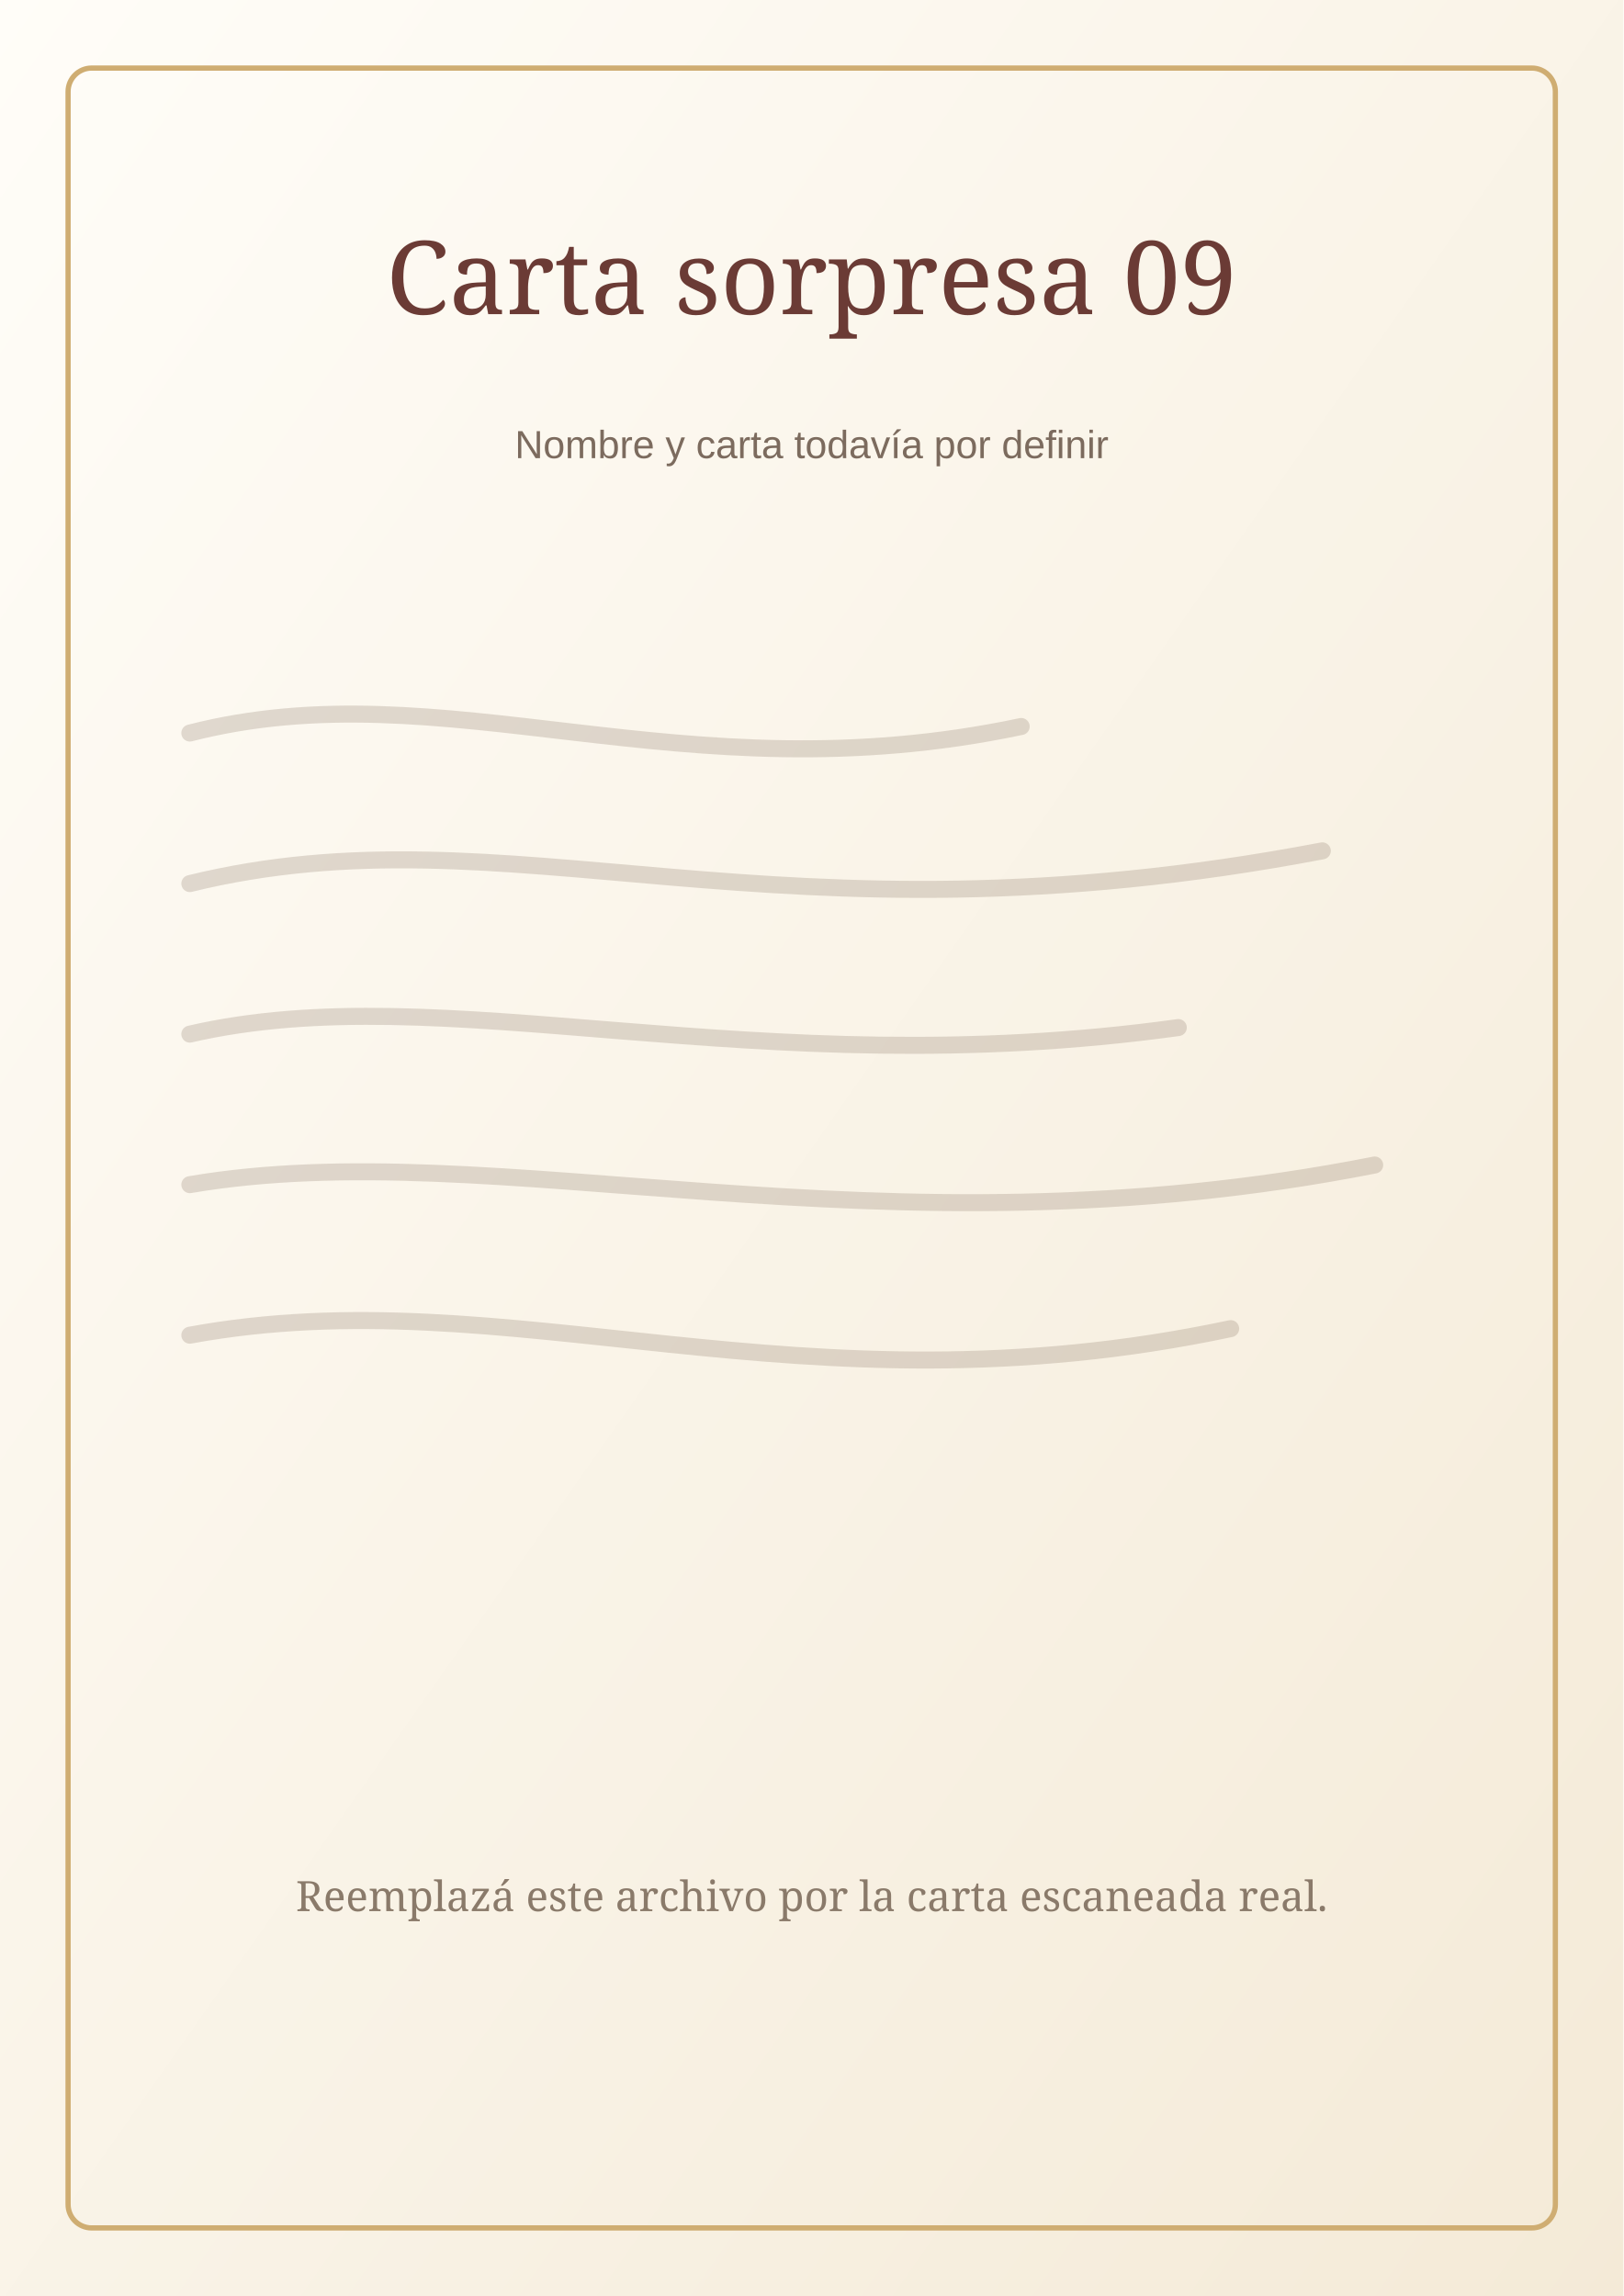
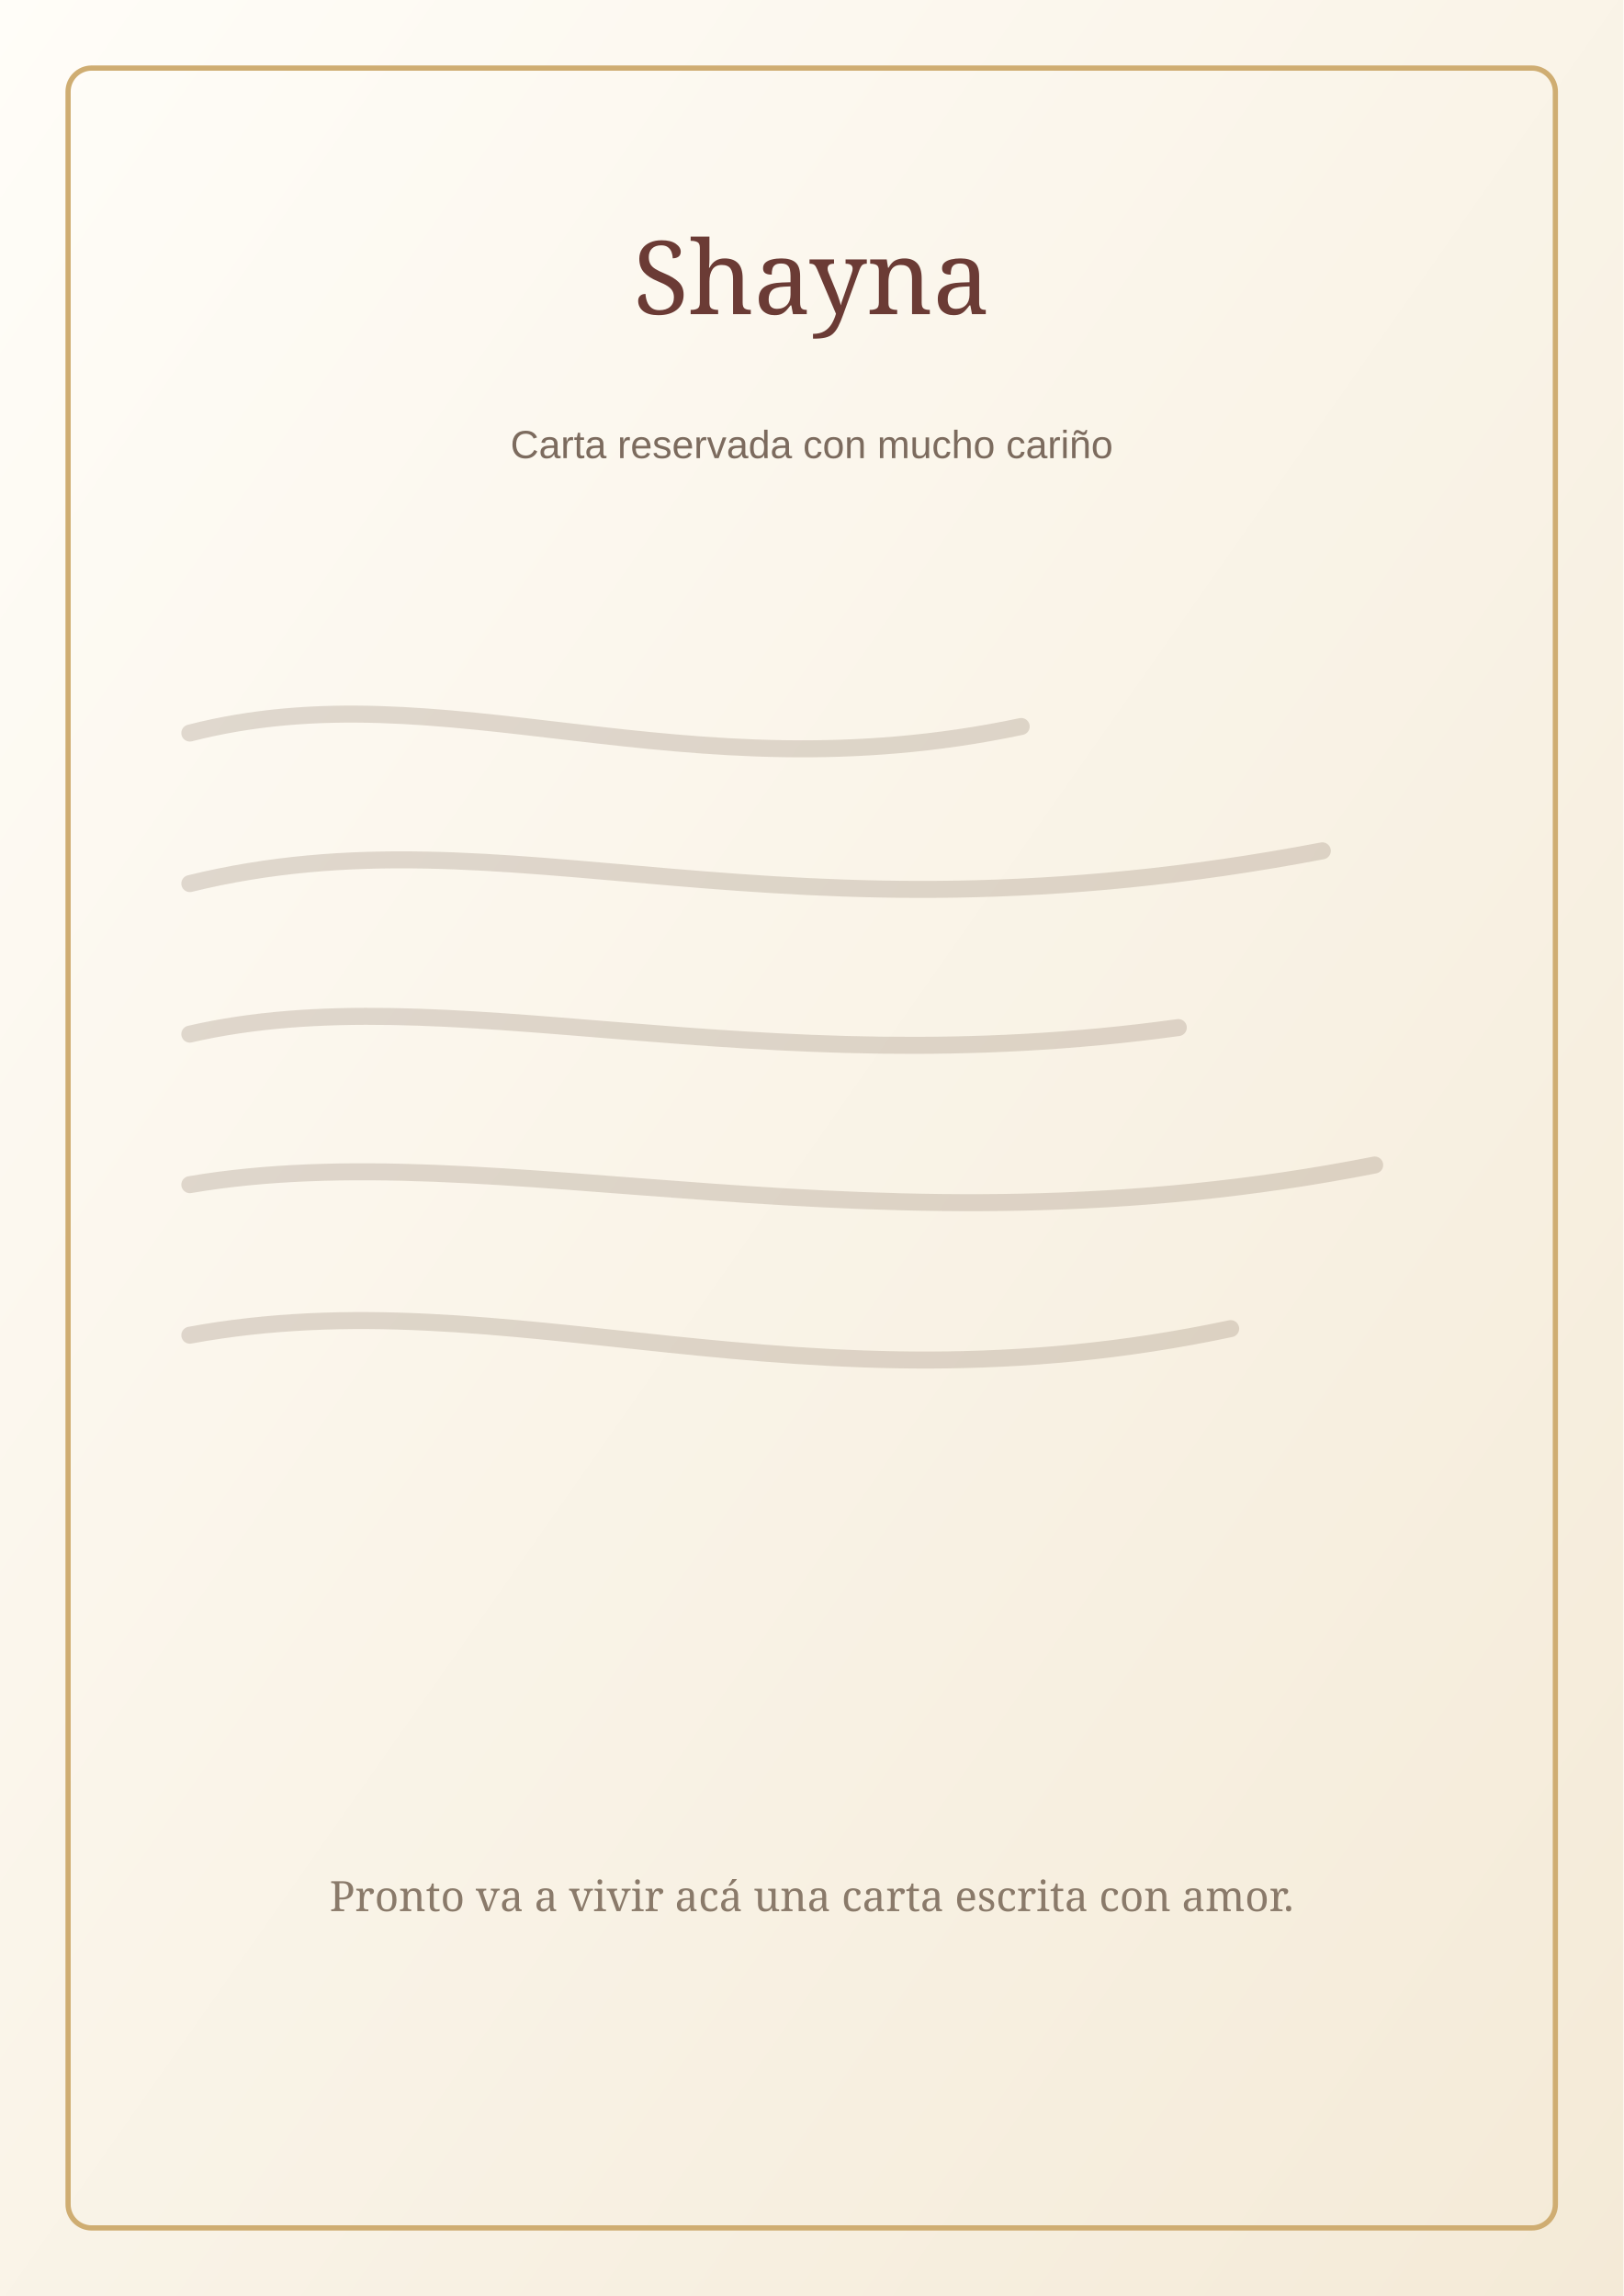
<svg xmlns="http://www.w3.org/2000/svg" viewBox="0 0 1240 1754">
  <defs>
    <linearGradient id="p" x1="0" y1="0" x2="1" y2="1">
      <stop stop-color="#fffdf8" />
      <stop offset="1" stop-color="#f4ead7" />
    </linearGradient>
  </defs>
  <rect width="1240" height="1754" fill="url(#p)" />
  <rect x="52" y="52" width="1136" height="1650" rx="18" fill="none" stroke="#cfad72" stroke-width="4" />
-   <text x="620" y="240" text-anchor="middle" font-family="Georgia, serif" font-size="78" fill="#6b3b35">Carta sorpresa 09</text>
-   <text x="620" y="350" text-anchor="middle" font-family="Arial, sans-serif" font-size="30" fill="#7c6b5e">Nombre y carta todavía por definir</text>
+   <text x="620" y="240" text-anchor="middle" font-family="Georgia, serif" font-size="78" fill="#6b3b35">Shayna</text>
+   <text x="620" y="350" text-anchor="middle" font-family="Arial, sans-serif" font-size="30" fill="#7c6b5e">Carta reservada con mucho cariño</text>
  <path d="M145 560 C340 510 520 610 780 555 M145 675 C390 615 590 730 1010 650 M145 790 C340 745 575 830 900 785 M145 905 C380 865 670 965 1050 890 M145 1020 C390 975 610 1085 940 1015" fill="none" stroke="#897563" stroke-width="13" stroke-linecap="round" opacity=".25" />
-   <text x="620" y="1460" text-anchor="middle" font-family="Georgia, serif" font-size="32" fill="#8a7a6a">Reemplazá este archivo por la carta escaneada real.</text>
+   <text x="620" y="1460" text-anchor="middle" font-family="Georgia, serif" font-size="32" fill="#8a7a6a">Pronto va a vivir acá una carta escrita con amor.</text>
</svg>
